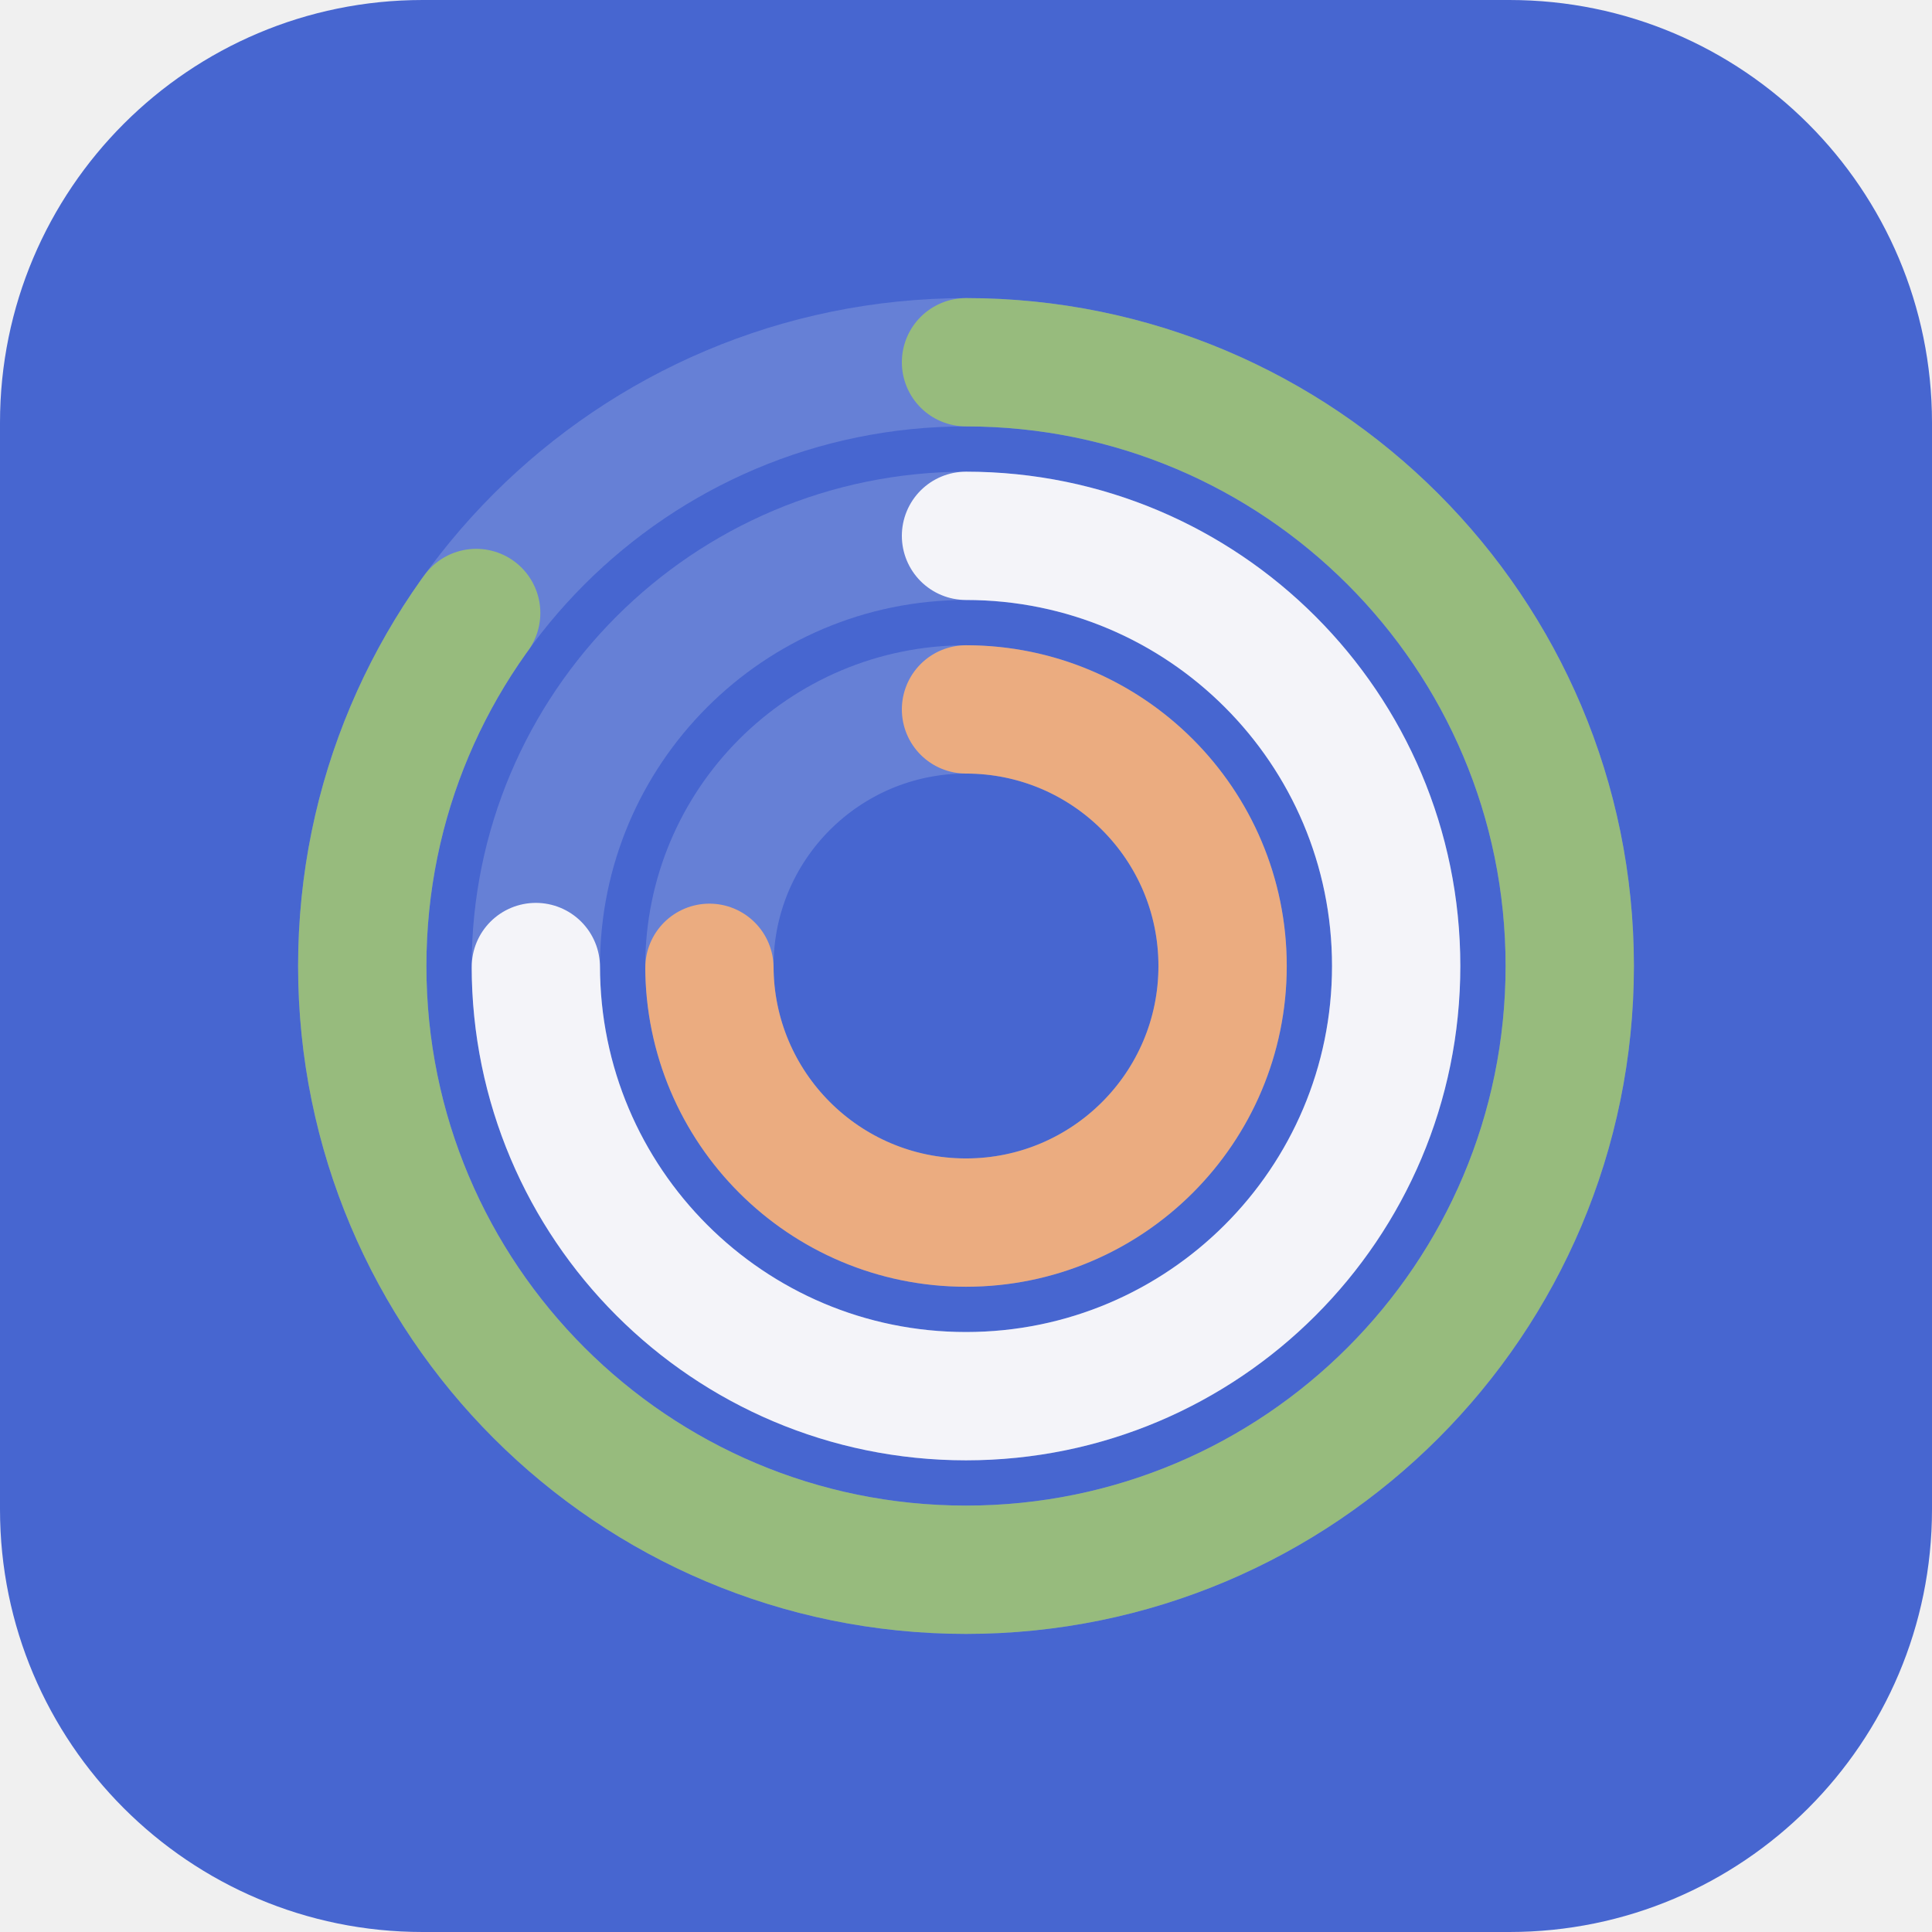
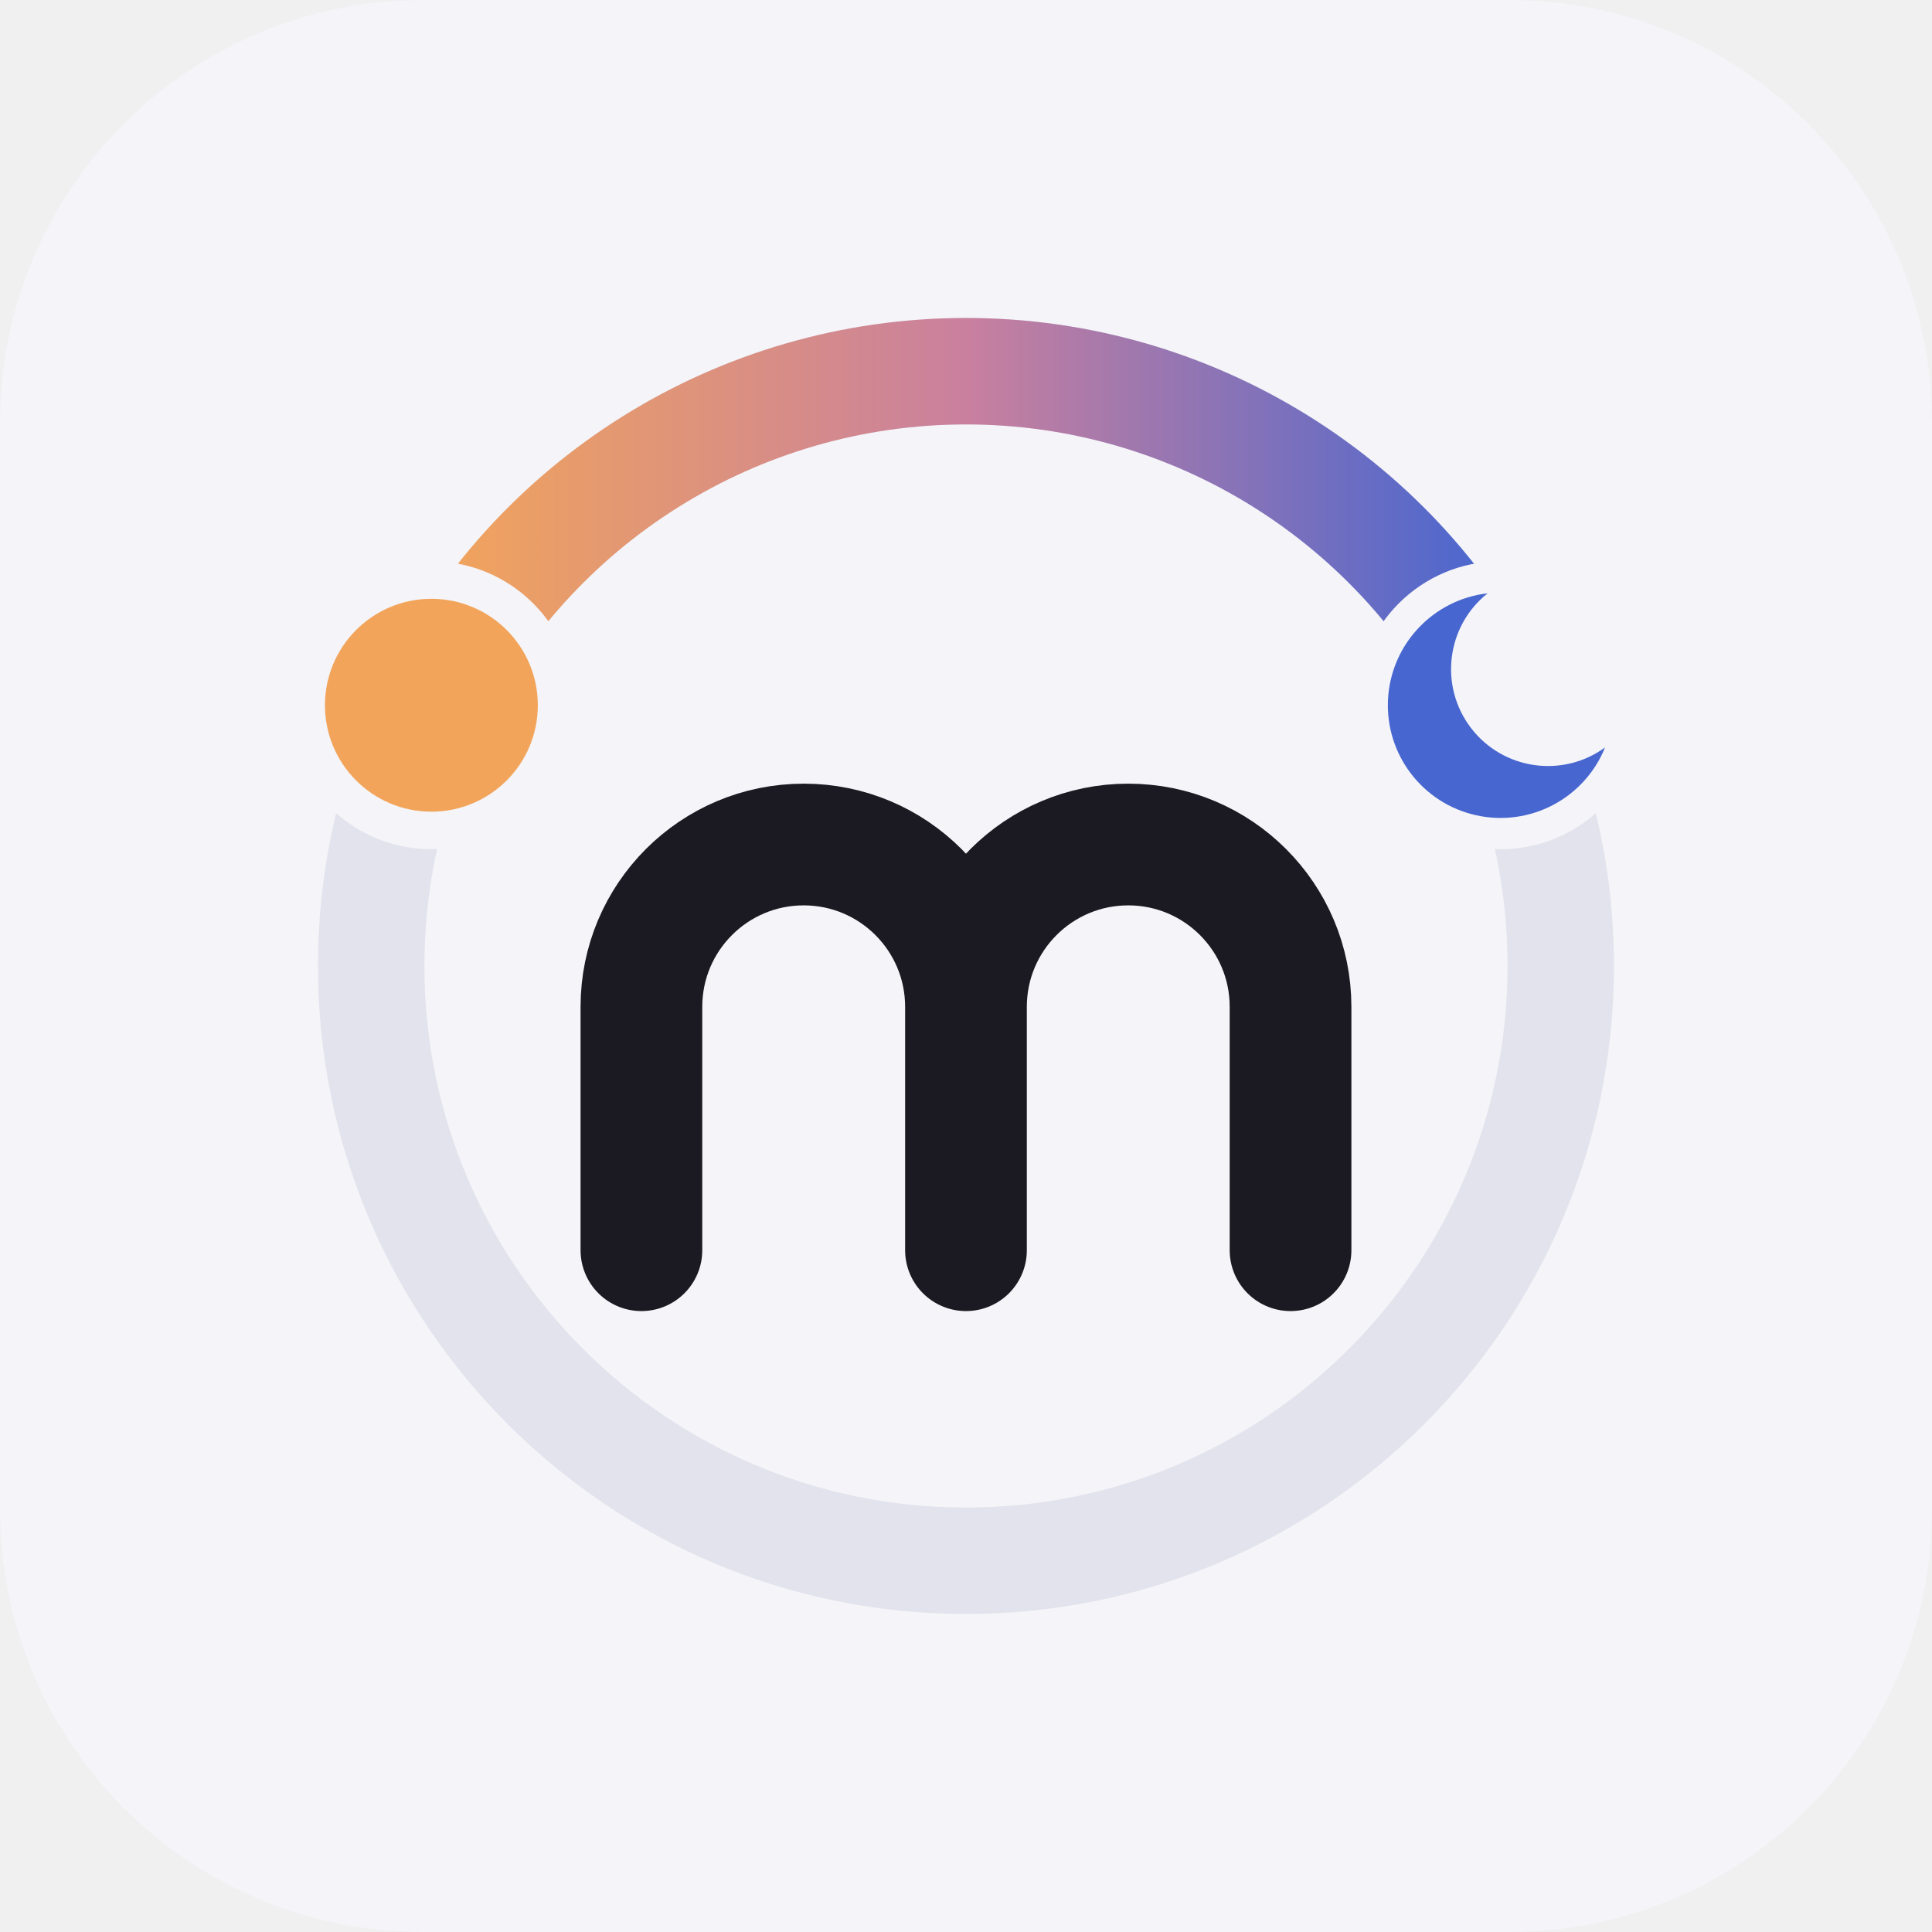
- <svg xmlns="http://www.w3.org/2000/svg" viewBox="0 0 512 512">
-   <rect width="512" height="512" rx="112" fill="#4766d0" />
-   <g fill="none" stroke-linecap="round" stroke-width="34" transform="rotate(-90 256 256)">
-     <circle cx="256" cy="256" r="160" stroke="#f4f4f9" stroke-opacity="0.18" />
-     <circle cx="256" cy="256" r="160" stroke="#97bb7d" stroke-dasharray="854 1006" />
-     <circle cx="256" cy="256" r="114" stroke="#f4f4f9" stroke-opacity="0.18" />
-     <circle cx="256" cy="256" r="114" stroke="#f4f4f9" stroke-dasharray="537 716" />
-     <circle cx="256" cy="256" r="68" stroke="#f4f4f9" stroke-opacity="0.18" />
-     <circle cx="256" cy="256" r="68" stroke="#ebac80" stroke-dasharray="320 427" />
+ <svg xmlns="http://www.w3.org/2000/svg" viewBox="0 0 512 512" width="512" height="512">
+   <rect width="512" height="512" rx="112" fill="#F4F4F9" />
+   <g transform="translate(76.80 76.80) scale(0.8296) translate(-40 -40)">
+     <defs>
+       <linearGradient id="gk28" gradientUnits="userSpaceOnUse" x1="85.2" y1="0" x2="426.8" y2="0">
+         <stop offset="0" stop-color="#F2A55A" />
+         <stop offset=".5" stop-color="#C9809E" />
+         <stop offset="1" stop-color="#4766D0" />
+       </linearGradient>
+       <mask id="mk28" maskUnits="userSpaceOnUse" x="0" y="0" width="512" height="512">
+         <rect width="512" height="512" fill="#fff" />
+         <circle cx="85.23" cy="172.71" r="46" fill="#000" />
+         <circle cx="426.77" cy="172.71" r="46" fill="#000" />
+       </mask>
+     </defs>
+     <g mask="url(#mk28)">
+       <circle cx="256" cy="256" r="190" fill="none" stroke="#E2E3EC" stroke-opacity="1" stroke-width="34" />
+       <path d="M85.23 172.71 A190 190 0 0 1 426.77 172.71" fill="none" stroke="url(#gk28)" stroke-width="34" />
+     </g>
+     <g transform="translate(256 282) scale(0.72) translate(-256 -302)">
+       <path d="M112 392 V284 A72 72 0 0 1 256 284 V392 M256 284 A72 72 0 0 1 400 284 V392" fill="none" stroke="#1B1A22" stroke-width="54" stroke-linecap="round" stroke-linejoin="round" />
+     </g>
+     <circle cx="85.23" cy="172.71" r="34" fill="#F2A55A" />
+     <path d="M422.63 136.95 A36 36 0 1 0 460.15 186.19 A30.96 30.96 0 0 1 422.63 136.95 Z" fill="#4766D0" />
  </g>
</svg>
